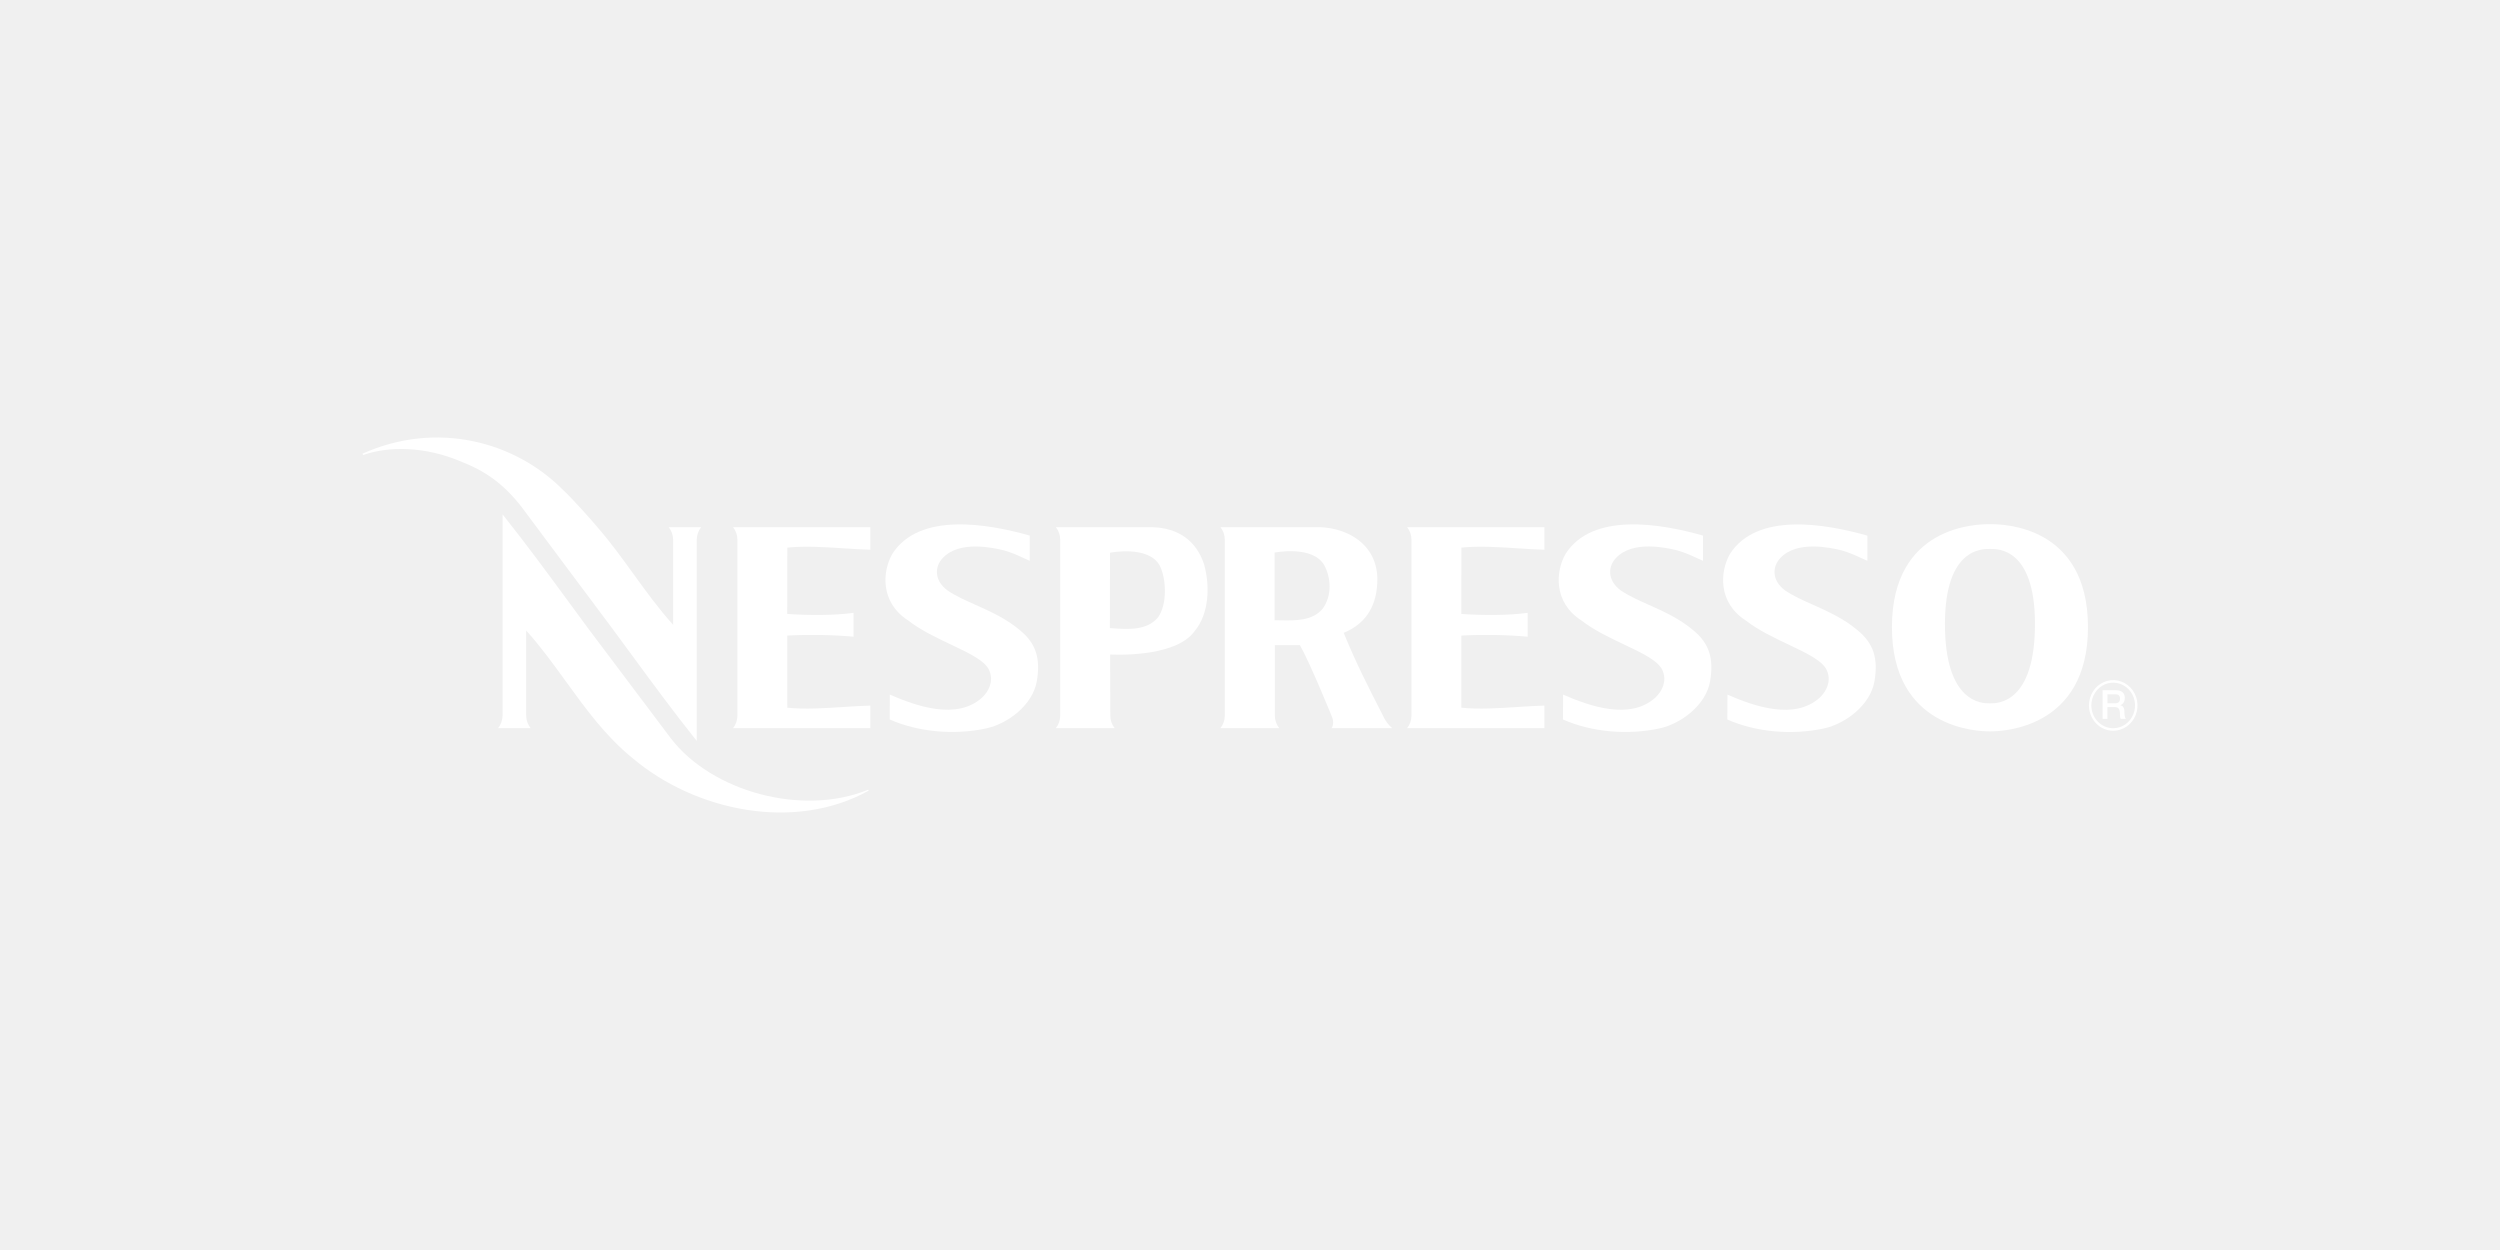
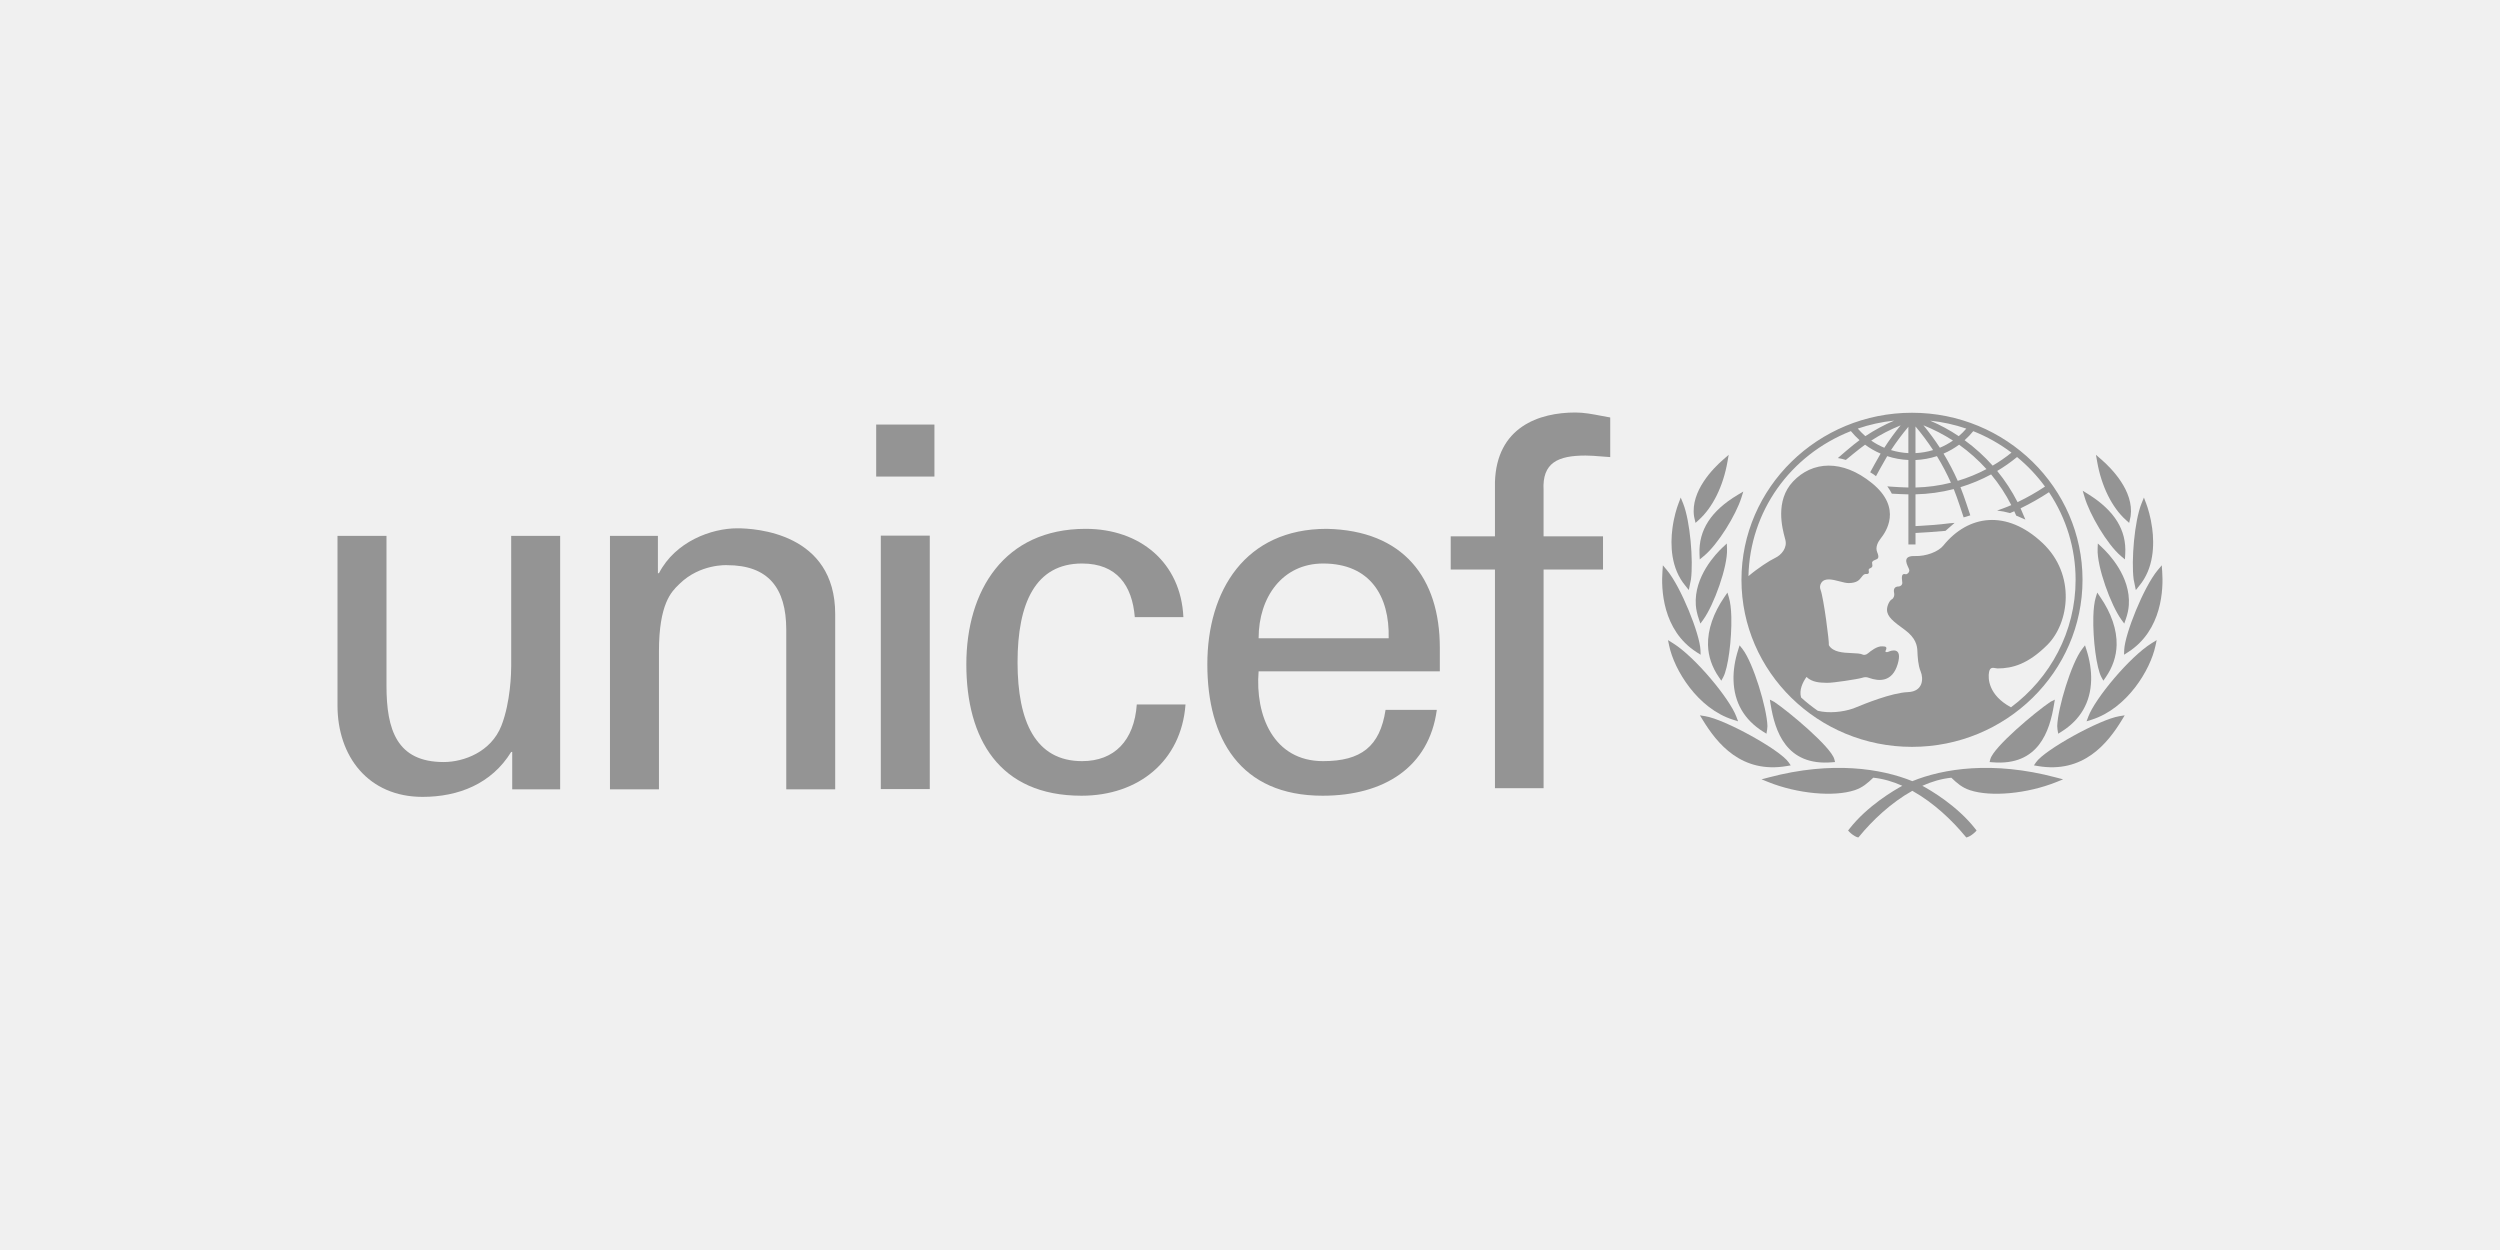
<svg xmlns="http://www.w3.org/2000/svg" width="200" height="100" viewBox="0 0 200 100" fill="none">
-   <mask id="mask0" style="mask-type:alpha" maskUnits="userSpaceOnUse" x="0" y="0" width="200" height="100">
+   <mask id="mask0_1429_143" style="mask-type:alpha" maskUnits="userSpaceOnUse" x="0" y="0" width="200" height="100">
    <rect width="200" height="100" fill="#222222" />
  </mask>
-   <g mask="url(#mask0)">
-     <path d="M50.407 52.214L50.407 52.214L50.401 52.207L50.4 52.205C49.863 51.473 49.317 50.73 48.756 49.971L48.757 49.974C48.757 49.974 42.116 41.097 41.728 40.558C40.208 38.602 38.679 37.614 36.838 36.907C33.984 35.698 31.072 35.684 29.058 36.403L29 36.294C34.894 33.647 41.199 35.273 45.088 39.242C45.657 39.74 47.527 41.834 47.8 42.181C48.83 43.365 49.75 44.637 50.67 45.907C51.682 47.306 52.694 48.704 53.852 49.986V43.175C53.845 42.809 53.721 42.457 53.499 42.174L56.089 42.177C55.87 42.46 55.747 42.811 55.739 43.175V59.275C53.858 56.917 52.175 54.623 50.407 52.214L50.407 52.214Z" fill="white" />
-     <path d="M53.652 59.047L47.188 50.454V50.456C46.635 49.708 46.097 48.975 45.567 48.252L45.567 48.252L45.566 48.252L45.566 48.252L45.566 48.251C43.788 45.828 42.096 43.522 40.206 41.152V57.251C40.197 57.615 40.073 57.965 39.854 58.248L42.451 58.253C42.227 57.971 42.1 57.618 42.093 57.251V50.44C43.248 51.72 44.259 53.116 45.269 54.512L45.269 54.512L45.27 54.512C46.859 56.708 48.449 58.904 50.604 60.651C55.605 64.882 63.554 66.564 69.5 63.247L69.454 63.175C64.202 65.333 56.93 63.339 53.652 59.047Z" fill="white" />
-     <path fill-rule="evenodd" clip-rule="evenodd" d="M168.208 55.216H169.259C169.739 55.216 169.985 55.447 169.985 55.836C169.985 56.276 169.694 56.389 169.623 56.414V56.42C169.755 56.44 169.949 56.543 169.949 56.906C169.949 57.173 169.985 57.416 170.069 57.51H169.656C169.597 57.41 169.597 57.286 169.597 57.174C169.597 56.753 169.515 56.566 169.16 56.566H168.594V57.511H168.208V55.216ZM168.595 56.26H169.226C169.468 56.26 169.602 56.135 169.602 55.894C169.602 55.602 169.42 55.544 169.22 55.544H168.595V56.26Z" fill="white" />
-     <path fill-rule="evenodd" clip-rule="evenodd" d="M167.443 55.309C167.23 55.643 167.116 56.034 167.116 56.435C167.116 56.972 167.32 57.487 167.685 57.867C168.049 58.247 168.542 58.46 169.057 58.46C169.442 58.46 169.817 58.342 170.137 58.119C170.456 57.897 170.705 57.58 170.852 57.21C170.999 56.84 171.038 56.432 170.963 56.039C170.888 55.647 170.703 55.286 170.431 55.002C170.16 54.719 169.813 54.526 169.437 54.448C169.06 54.37 168.669 54.41 168.315 54.563C167.96 54.717 167.656 54.976 167.443 55.309ZM170.026 57.95C169.739 58.15 169.401 58.257 169.055 58.257C168.592 58.257 168.147 58.065 167.82 57.723C167.492 57.381 167.308 56.917 167.308 56.434C167.308 56.074 167.41 55.721 167.603 55.422C167.795 55.122 168.068 54.888 168.387 54.75C168.706 54.613 169.058 54.577 169.397 54.647C169.735 54.717 170.047 54.891 170.291 55.146C170.535 55.401 170.702 55.726 170.769 56.079C170.837 56.433 170.802 56.799 170.67 57.132C170.537 57.465 170.313 57.75 170.026 57.95Z" fill="white" />
-     <path fill-rule="evenodd" clip-rule="evenodd" d="M151.355 50.151C151.341 58.283 158.193 58.518 159.197 58.511C160.2 58.518 167.053 58.283 167.038 50.151C167.024 42.039 160.248 41.927 159.196 41.934C158.144 41.927 151.369 42.039 151.355 50.151ZM159.254 56.265L159.247 56.265C159.239 56.265 159.232 56.265 159.226 56.265H159.168C159.16 56.265 159.15 56.265 159.14 56.265C158.613 56.269 155.567 56.287 155.596 49.835C155.622 43.868 158.57 43.908 159.169 43.917C159.181 43.917 159.192 43.917 159.203 43.917L159.2 43.917H159.205L159.203 43.917C159.208 43.917 159.213 43.917 159.218 43.917L159.236 43.917C159.834 43.908 162.771 43.868 162.797 49.835C162.825 56.287 159.778 56.269 159.254 56.265Z" fill="white" />
-     <path d="M149.39 42.847V42.851C145.986 41.885 140.544 40.96 138.399 44.312C137.602 45.693 137.397 48.19 139.673 49.648C140.663 50.419 141.924 51.016 143.076 51.562C144.596 52.282 145.926 52.912 146.189 53.733C146.482 54.509 146.142 55.272 145.589 55.801C143.561 57.651 140.293 56.486 138.197 55.572L138.187 57.561C140.468 58.571 143.354 58.829 145.912 58.276C147.669 57.894 149.634 56.383 149.956 54.509C150.273 52.67 149.875 51.468 148.631 50.441C147.512 49.488 146.249 48.924 145.068 48.396C144.249 48.031 143.47 47.683 142.806 47.235C141.662 46.379 141.836 45.264 142.415 44.657C143.743 43.198 146.487 43.833 147.24 44.008C147.259 44.012 147.278 44.016 147.294 44.02C147.936 44.203 148.35 44.393 148.864 44.628C149.026 44.702 149.198 44.781 149.39 44.865V42.851L149.393 42.852L149.39 42.847Z" fill="white" />
-     <path d="M136.241 44.865V42.847C132.838 41.88 127.392 40.954 125.247 44.307C124.45 45.688 124.244 48.185 126.52 49.642C127.511 50.416 128.774 51.014 129.927 51.56C131.447 52.28 132.775 52.909 133.039 53.73C133.332 54.506 132.992 55.269 132.439 55.798C130.412 57.648 127.144 56.483 125.048 55.569L125.037 57.558C127.318 58.568 130.204 58.826 132.762 58.273C134.519 57.891 136.484 56.38 136.806 54.506C137.123 52.667 136.725 51.465 135.481 50.438C134.363 49.485 133.099 48.921 131.919 48.394C131.1 48.028 130.32 47.68 129.657 47.232C128.513 46.377 128.686 45.261 129.265 44.654C130.593 43.194 133.344 43.834 134.094 44.008C134.112 44.013 134.129 44.017 134.145 44.02C134.788 44.204 135.202 44.393 135.717 44.629C135.878 44.703 136.05 44.781 136.241 44.865Z" fill="white" />
-     <path d="M82.381 42.847V44.865C82.19 44.781 82.018 44.702 81.857 44.628C81.343 44.393 80.929 44.204 80.285 44.02C80.269 44.017 80.251 44.012 80.231 44.008C79.48 43.834 76.735 43.198 75.406 44.657C74.827 45.264 74.654 46.379 75.798 47.235C76.461 47.683 77.24 48.031 78.059 48.396C79.24 48.923 80.503 49.487 81.622 50.441C82.863 51.464 83.261 52.665 82.944 54.504C82.621 56.379 80.657 57.89 78.901 58.272C76.342 58.825 73.457 58.566 71.176 57.557L71.186 55.568C73.282 56.481 76.55 57.646 78.578 55.797C79.131 55.267 79.471 54.504 79.177 53.728C78.915 52.909 77.588 52.28 76.069 51.561C74.916 51.015 73.653 50.417 72.661 49.642C70.385 48.185 70.59 45.688 71.388 44.307C73.533 40.955 78.978 41.881 82.381 42.847Z" fill="white" />
-     <path d="M62.985 56.616C64.377 56.761 65.98 56.657 67.497 56.558C68.239 56.51 68.96 56.463 69.626 56.447L69.629 58.249H58.645C58.87 57.968 58.993 57.613 58.992 57.247V43.179C58.993 42.813 58.871 42.458 58.645 42.177H69.629L69.626 43.978C68.963 43.962 68.245 43.915 67.507 43.867C65.987 43.768 64.38 43.664 62.985 43.809C62.985 43.809 62.978 48.777 62.978 49.117C64.685 49.229 66.691 49.247 68.285 49.027V50.937C66.727 50.786 64.672 50.751 62.981 50.846L62.984 56.614L62.985 56.616Z" fill="white" />
-     <path d="M121.421 56.558C119.905 56.657 118.302 56.761 116.91 56.616L116.908 56.614V50.846C118.599 50.751 120.651 50.786 122.212 50.937V49.027C120.618 49.247 118.612 49.229 116.906 49.117C116.906 48.777 116.912 43.809 116.912 43.809C118.307 43.664 119.914 43.768 121.433 43.867C122.172 43.915 122.89 43.962 123.553 43.978V42.177H112.57C112.795 42.458 112.918 42.813 112.917 43.179V57.247C112.918 57.613 112.796 57.968 112.571 58.249H123.551V56.447C122.885 56.463 122.164 56.51 121.421 56.558Z" fill="white" />
-     <path fill-rule="evenodd" clip-rule="evenodd" d="M101.988 51.604V57.239C101.987 57.607 102.11 57.964 102.335 58.248H97.637C97.862 57.967 97.984 57.612 97.983 57.246V43.178C97.985 42.812 97.862 42.456 97.636 42.176H105.643C107.813 42.268 110.115 43.521 110.189 46.249C110.206 48.478 109.261 49.758 107.843 50.468C107.725 50.524 107.662 50.549 107.621 50.566C107.566 50.588 107.551 50.594 107.498 50.636C108.505 53.087 109.421 54.877 110.637 57.249C110.806 57.638 111.06 57.981 111.377 58.251H106.527C106.527 58.251 106.815 57.859 106.518 57.249C106.518 57.249 104.798 53.018 103.992 51.611H101.99L101.988 51.604ZM101.967 44.206V49.619C102.119 49.62 102.276 49.623 102.434 49.626C103.651 49.648 105.001 49.673 105.816 48.695C106.594 47.614 106.468 46.208 105.943 45.222C105.022 43.597 101.967 44.206 101.967 44.206Z" fill="white" />
-     <path fill-rule="evenodd" clip-rule="evenodd" d="M89.169 58.249C88.945 57.965 88.822 57.609 88.823 57.24H88.825L88.809 52.359C88.809 52.359 93.997 52.682 95.564 50.496C96.739 49.103 96.808 46.866 96.324 45.137C95.676 43.178 94.175 42.244 92.231 42.177H84.469C84.695 42.458 84.817 42.813 84.816 43.18V57.248C84.817 57.614 84.695 57.969 84.469 58.249H89.169ZM88.791 50.246L88.801 44.218C88.801 44.218 91.847 43.604 92.767 45.227C93.291 46.212 93.418 48.309 92.641 49.391C91.749 50.461 90.229 50.351 88.919 50.255C88.876 50.252 88.834 50.249 88.791 50.246Z" fill="white" />
+   <g mask="url(#mask0_1429_143)">
+     <path d="M119.596 45.561V63.057H123.487V45.561H128.241V42.907H123.486V39.216C123.365 37.012 124.637 36.444 126.844 36.444C127.25 36.444 127.654 36.478 128.059 36.512C128.311 36.533 128.564 36.554 128.818 36.567V33.397C128.569 33.355 128.323 33.308 128.078 33.261C127.393 33.13 126.719 33 126.027 33C123.118 33 119.723 34.162 119.596 38.578V42.907H116.057V45.561H119.596Z" fill="#949494" />
+     <path fill-rule="evenodd" clip-rule="evenodd" d="M152.96 33.02C145.437 33.02 139.317 39.015 139.317 46.385C139.317 53.756 145.437 59.749 152.96 59.749C160.483 59.749 166.602 53.753 166.602 46.385C166.602 39.016 160.481 33.02 152.96 33.02ZM163.6 38.926C162.899 39.391 162.165 39.807 161.405 40.172C160.954 39.286 160.408 38.449 159.776 37.677C160.333 37.345 160.864 36.972 161.365 36.562C162.208 37.255 162.959 38.049 163.6 38.926ZM157.861 34.493C158.955 34.928 159.983 35.506 160.919 36.211C160.445 36.594 159.942 36.942 159.414 37.25C158.742 36.496 157.989 35.814 157.169 35.217C157.419 34.994 157.65 34.752 157.861 34.493ZM158.918 37.527C158.186 37.914 157.416 38.229 156.62 38.467C156.287 37.719 155.907 36.991 155.483 36.289C155.925 36.099 156.342 35.86 156.727 35.575C157.527 36.147 158.262 36.801 158.918 37.527ZM157.304 34.29C157.119 34.506 156.917 34.708 156.7 34.893C155.98 34.411 155.214 33.996 154.414 33.655C155.399 33.756 156.369 33.969 157.304 34.29ZM156.236 35.245C155.91 35.472 155.559 35.665 155.191 35.818C154.784 35.197 154.345 34.598 153.874 34.023C154.7 34.355 155.492 34.764 156.237 35.245H156.236ZM153.239 34.117C153.747 34.718 154.217 35.349 154.647 36.007C154.19 36.145 153.717 36.226 153.239 36.249V34.117ZM153.239 36.802C153.822 36.776 154.4 36.672 154.954 36.491C155.373 37.176 155.747 37.886 156.073 38.617C155.146 38.851 154.195 38.979 153.239 39.001V36.802ZM152.67 36.25V34.144C152.17 34.738 151.707 35.36 151.281 36.007C151.732 36.143 152.198 36.225 152.67 36.25ZM150.745 35.821C150.376 35.667 150.025 35.475 149.698 35.247C150.44 34.766 151.228 34.358 152.051 34.028C151.582 34.601 151.146 35.199 150.745 35.821ZM151.532 33.649C150.726 33.992 149.955 34.409 149.229 34.893C149.014 34.704 148.812 34.502 148.624 34.287C149.565 33.964 150.541 33.75 151.532 33.648V33.649ZM160.88 56.585C159.063 55.609 159.028 54.258 159.125 53.76C159.2 53.367 159.43 53.412 159.635 53.452C159.694 53.464 159.751 53.475 159.802 53.475C160.994 53.475 162.249 53.129 163.795 51.583C165.538 49.84 166.085 45.968 163.406 43.443C160.519 40.721 157.449 41.197 155.469 43.643C155.064 44.145 154.073 44.512 153.216 44.483C152.221 44.445 152.498 45.041 152.664 45.397C152.709 45.495 152.746 45.575 152.746 45.619C152.746 45.821 152.553 45.968 152.441 45.936C152.093 45.838 152.14 46.23 152.171 46.483C152.178 46.542 152.184 46.594 152.184 46.63C152.184 46.819 152.006 46.915 151.912 46.915C151.434 46.915 151.502 47.292 151.533 47.464C151.536 47.484 151.539 47.502 151.541 47.515C151.556 47.639 151.509 47.858 151.331 47.955C151.161 48.049 150.96 48.46 150.96 48.775C150.96 49.344 151.491 49.737 152.38 50.385C153.263 51.033 153.376 51.647 153.392 52.09C153.408 52.533 153.449 53.243 153.652 53.713C153.89 54.28 153.859 55.322 152.635 55.369C151.333 55.42 149.152 56.314 148.46 56.597L148.46 56.597L148.459 56.597C148.356 56.64 148.286 56.668 148.257 56.678C147.413 56.972 146.296 57.078 145.426 56.864C144.957 56.538 144.51 56.184 144.088 55.801C143.912 55.212 144.216 54.579 144.521 54.154C144.974 54.598 145.628 54.612 146.056 54.622C146.099 54.623 146.14 54.623 146.178 54.625C146.597 54.643 148.642 54.328 148.932 54.233C149.222 54.138 149.351 54.169 149.528 54.233C150.308 54.51 151.38 54.594 151.814 53.129C152.249 51.663 151.221 52.072 151.091 52.135C150.961 52.199 150.783 52.184 150.848 52.058C151.017 51.728 150.815 51.719 150.653 51.712L150.653 51.712L150.653 51.712L150.652 51.712L150.652 51.712C150.646 51.712 150.64 51.711 150.634 51.711C150.628 51.711 150.622 51.71 150.617 51.71C150.613 51.71 150.609 51.71 150.605 51.709C150.6 51.709 150.595 51.709 150.591 51.708C150.173 51.668 149.626 52.104 149.448 52.26C149.27 52.417 149.094 52.402 149.029 52.371C148.835 52.276 148.508 52.263 148.141 52.248C147.458 52.219 146.641 52.185 146.307 51.613C146.355 51.379 145.887 47.812 145.649 47.198C145.608 47.104 145.593 47.001 145.604 46.899C145.615 46.798 145.652 46.7 145.711 46.616C145.992 46.203 146.603 46.363 147.165 46.509C147.443 46.582 147.71 46.652 147.919 46.647C148.57 46.629 148.747 46.396 148.918 46.173L148.918 46.173C148.944 46.138 148.97 46.104 148.998 46.071C149.127 45.913 149.233 45.916 149.322 45.918C149.369 45.92 149.411 45.921 149.448 45.898C149.531 45.845 149.517 45.761 149.503 45.681C149.494 45.63 149.485 45.58 149.505 45.543C149.53 45.493 149.558 45.483 149.597 45.468C149.633 45.454 149.677 45.437 149.737 45.385C149.811 45.321 149.794 45.216 149.779 45.121C149.768 45.05 149.757 44.984 149.786 44.944C149.847 44.853 149.944 44.816 150.035 44.782C150.218 44.712 150.378 44.651 150.174 44.172C150.008 43.778 150.239 43.35 150.464 43.067C150.829 42.607 152.238 40.664 149.755 38.649C147.388 36.727 144.987 36.881 143.442 38.522C141.989 40.064 142.584 42.276 142.795 43.059C142.808 43.11 142.82 43.154 142.83 43.192C142.991 43.822 142.527 44.395 141.993 44.644C141.569 44.84 140.604 45.47 139.876 46.091C139.99 40.944 143.181 36.417 148.07 34.488C148.282 34.746 148.513 34.988 148.763 35.211C148.215 35.602 147.028 36.644 147.028 36.644C147.028 36.644 147.19 36.669 147.34 36.705C147.446 36.729 147.668 36.794 147.668 36.794C147.668 36.794 148.715 35.922 149.205 35.575C149.59 35.86 150.007 36.1 150.449 36.288C150.212 36.683 149.616 37.782 149.616 37.782C149.616 37.782 149.754 37.862 149.877 37.943C149.948 37.988 150.016 38.039 150.079 38.095C150.079 38.095 150.73 36.894 150.976 36.492C151.524 36.671 152.095 36.774 152.671 36.799V39.001C152.352 38.992 151.527 38.959 151.193 38.926L150.983 38.905L151.1 39.076C151.181 39.194 151.254 39.317 151.319 39.443L151.343 39.492L151.398 39.496C151.64 39.516 152.393 39.542 152.672 39.549V43.555H153.241V42.638C154.073 42.599 154.764 42.543 155.601 42.472L155.638 42.468L156.37 41.83L155.97 41.863C155.086 41.977 154.31 42.029 153.606 42.068L153.24 42.089V39.546C154.273 39.524 155.3 39.383 156.3 39.126C156.574 39.786 157.091 41.392 157.091 41.392L157.625 41.228C157.625 41.228 157.108 39.636 156.837 38.974C157.687 38.715 158.508 38.373 159.288 37.953C159.916 38.711 160.458 39.534 160.902 40.408C160.537 40.574 159.9 40.799 159.785 40.839C159.774 40.843 159.768 40.845 159.768 40.845C160.117 40.883 160.463 40.95 160.801 41.046C160.801 41.046 161.009 40.959 161.141 40.9C161.193 41.015 161.296 41.248 161.296 41.248L162.03 41.567L161.945 41.367C161.945 41.367 161.702 40.798 161.645 40.665C162.431 40.285 163.19 39.855 163.918 39.377C165.31 41.459 166.051 43.895 166.048 46.385C166.048 50.541 164.018 54.241 160.88 56.585Z" fill="#949494" />
+     <path d="M138.082 36.572L137.869 36.756C137.068 37.45 135.241 39.282 135.522 41.292C135.522 41.299 135.55 41.432 135.55 41.432L135.642 41.831L135.896 41.602C137.016 40.598 137.856 38.898 138.198 36.936L138.296 36.384L138.082 36.572Z" fill="#949494" />
+     <path d="M134.276 40.288L134.369 40.044L134.457 39.802L134.652 40.28C135.215 41.69 135.472 44.845 135.277 46.352L135.104 47.203L134.968 47.034C134.968 47.034 134.837 46.868 134.839 46.868C133.662 45.468 133.621 43.592 133.795 42.265C133.918 41.327 134.149 40.623 134.276 40.288Z" fill="#949494" />
+     <path d="M133.014 45.472L132.996 45.721C132.897 47.072 132.969 50.404 135.724 52.172C135.724 52.173 136.051 52.378 136.051 52.378L136.037 52C135.989 50.735 134.482 46.961 133.351 45.607L133.029 45.224L133.014 45.472Z" fill="#949494" />
+     <path d="M133.535 51.664L133.488 51.436L133.438 51.208L133.838 51.457C135.611 52.557 138.371 55.894 138.905 57.327L139.046 57.705L138.655 57.581C135.792 56.682 133.937 53.578 133.535 51.664Z" fill="#949494" />
+     <path d="M139.013 39.592C136.881 40.866 135.884 42.41 135.96 44.317L135.979 44.753L136.289 44.498C137.442 43.563 138.883 41.174 139.31 39.819L139.464 39.324L139.013 39.592Z" fill="#949494" />
+     <path d="M137.824 43.779L137.987 43.629L138.144 43.48L138.162 43.912C138.223 45.34 137.104 48.41 136.26 49.573L136.032 49.886L135.908 49.523C135.77 49.13 135.69 48.755 135.665 48.405C135.512 46.128 137.278 44.288 137.824 43.779Z" fill="#949494" />
+     <path d="M138.077 47.581L137.956 47.755C137.066 49.05 136.612 50.38 136.64 51.605C136.665 52.511 136.96 53.378 137.518 54.183L137.704 54.455L137.861 54.168C138.246 53.459 138.55 51.161 138.506 49.344C138.489 48.702 138.422 48.17 138.314 47.808L138.197 47.407L138.077 47.581Z" fill="#949494" />
+     <path d="M139.054 51.988L139.11 51.805L139.169 51.627L139.405 51.93C140.26 53.034 141.353 56.651 141.395 58.087C141.395 58.087 141.372 58.352 141.372 58.358L141.316 58.697L141.059 58.538C139.533 57.58 138.735 56.198 138.683 54.432C138.658 53.651 138.787 52.829 139.054 51.988Z" fill="#949494" />
+     <path d="M136.105 57.409L136.216 57.591C137.364 59.475 139.311 61.907 142.954 61.283L143.259 61.231L143.086 60.981C142.405 59.99 137.984 57.546 136.42 57.296L135.993 57.227L136.105 57.409Z" fill="#949494" />
+     <path d="M140.923 62.346L141.495 62.196C146.57 60.846 150.535 61.495 152.987 62.493C155.439 61.494 159.403 60.847 164.477 62.197L165.05 62.347L164.501 62.568C162.182 63.496 159.279 63.771 157.597 63.216C156.961 63.005 156.577 62.665 156.107 62.217C155.314 62.297 154.535 62.529 153.787 62.863C154.463 63.227 156.589 64.472 158.024 66.31L158.126 66.442L158.012 66.563C157.895 66.687 157.615 66.9 157.432 66.96L157.307 66.999L157.22 66.902C156.192 65.65 154.698 64.219 152.986 63.265C151.272 64.22 149.777 65.651 148.751 66.903L148.664 67L148.54 66.962C148.357 66.901 148.079 66.688 147.962 66.564L147.847 66.443L147.95 66.311C149.383 64.473 151.511 63.228 152.186 62.863C151.437 62.528 150.657 62.296 149.862 62.216C149.392 62.664 149.008 63.004 148.376 63.215C146.692 63.77 143.788 63.495 141.471 62.567L140.923 62.346Z" fill="#949494" />
+     <path d="M141.617 56.16L141.65 56.35C141.996 58.489 142.883 61.293 146.569 60.983L146.805 60.965L146.747 60.739C146.497 59.767 143.12 56.943 141.94 56.149L141.586 55.969L141.617 56.16Z" fill="#949494" />
+     <path d="M167.773 36.937L167.676 36.385L167.89 36.572L168.104 36.757C168.905 37.451 170.732 39.282 170.45 41.293C170.449 41.3 170.421 41.43 170.421 41.433C170.421 41.435 170.333 41.832 170.333 41.832L170.077 41.603C168.957 40.599 168.116 38.899 167.773 36.937Z" fill="#949494" />
+     <path d="M171.514 39.804L171.32 40.282C170.754 41.691 170.496 44.847 170.692 46.353L170.866 47.205L171.003 47.036C171.003 47.036 171.134 46.869 171.134 46.87C172.309 45.469 172.35 43.592 172.176 42.267C172.052 41.329 171.823 40.625 171.697 40.289L171.604 40.046L171.514 39.804Z" fill="#949494" />
+     <path d="M172.62 45.607L172.942 45.224L172.957 45.472L172.976 45.721C173.073 47.072 173.002 50.404 170.246 52.172C170.246 52.173 169.923 52.378 169.923 52.378L169.937 52C169.983 50.735 171.492 46.96 172.62 45.607Z" fill="#949494" />
+     <path d="M172.533 51.208L172.133 51.457C170.36 52.557 167.6 55.894 167.067 57.327L166.924 57.705L167.317 57.581C170.18 56.682 172.034 53.579 172.437 51.664L172.488 51.436L172.533 51.208Z" fill="#949494" />
+     <path d="M166.763 39.755L166.616 39.258L166.837 39.396L167.062 39.536C169.166 40.85 170.135 42.414 170.019 44.317L169.995 44.753L169.687 44.494C168.553 43.536 167.159 41.12 166.763 39.755Z" fill="#949494" />
+     <path d="M167.826 43.48L167.809 43.913C167.751 45.34 168.866 48.41 169.711 49.573L169.94 49.886L170.067 49.523C170.203 49.13 170.283 48.756 170.306 48.405C170.46 46.127 168.694 44.288 168.147 43.779L167.988 43.629L167.826 43.48Z" fill="#949494" />
+     <path d="M167.657 47.808L167.779 47.407L167.897 47.581L168.015 47.755C168.907 49.05 169.36 50.38 169.33 51.605C169.307 52.511 169.013 53.378 168.457 54.183L168.268 54.455L168.11 54.168C167.727 53.459 167.421 51.161 167.467 49.344C167.484 48.702 167.548 48.171 167.657 47.808Z" fill="#949494" />
+     <path d="M166.8 51.626L166.567 51.929C165.712 53.033 164.618 56.65 164.578 58.086C164.578 58.086 164.599 58.35 164.6 58.357L164.656 58.696C164.656 58.696 164.914 58.536 164.914 58.536C166.439 57.579 167.239 56.197 167.291 54.431C167.313 53.65 167.187 52.827 166.917 51.987L166.8 51.626Z" fill="#949494" />
+     <path d="M169.552 57.295L169.977 57.226L169.867 57.408L169.757 57.59C168.609 59.475 166.664 61.907 163.017 61.282L162.714 61.23L162.885 60.98C163.566 59.99 167.988 57.545 169.552 57.295Z" fill="#949494" />
+     <path d="M164.032 56.149L164.386 55.969L164.355 56.161L164.323 56.351C163.975 58.489 163.088 61.294 159.401 60.983L159.168 60.965L159.225 60.739C159.474 59.767 162.851 56.943 164.032 56.149Z" fill="#949494" />
+     <path d="M70.095 33.964H74.754V38.125H70.095V33.964Z" fill="#949494" />
+     <path d="M70.464 63.126V42.851H74.382V63.126H70.464Z" fill="#949494" />
+     <path d="M44.812 42.868H40.895L40.897 53.29C40.897 53.775 40.852 56.158 40.112 58.057C39.288 60.155 37.103 60.963 35.495 60.963C31.743 60.963 30.919 58.38 30.919 54.865V42.868H27V56.44C27 60.519 29.473 63.75 33.802 63.75C36.689 63.75 39.328 62.7 40.895 60.155H40.977V63.145H44.812V42.868Z" fill="#949494" />
+     <path d="M52.633 45.856H52.716C54.034 43.312 56.921 42.264 58.983 42.264C60.425 42.264 66.816 42.627 66.816 49.129V63.145H62.901V50.383C62.901 47.03 61.456 45.213 58.158 45.213C58.158 45.213 56.012 45.092 54.364 46.707C54.354 46.717 54.343 46.728 54.333 46.738C54.326 46.744 54.32 46.751 54.313 46.757L54.299 46.771C53.711 47.341 52.716 48.306 52.716 52.119V63.145H48.798V42.868H52.632L52.633 45.856Z" fill="#949494" />
+     <path d="M86.564 45.081C89.353 45.081 90.579 46.843 90.784 49.372H94.671C94.471 44.999 91.197 42.307 86.855 42.307C80.337 42.307 77.307 47.238 77.307 53.145C77.307 59.086 79.928 63.658 86.521 63.658C91.07 63.658 94.508 60.891 94.841 56.356H90.943C90.74 59.251 89.142 60.891 86.564 60.891C82.841 60.891 81.404 57.723 81.404 52.984C81.404 48.245 82.84 45.081 86.564 45.081Z" fill="#949494" />
+     <path fill-rule="evenodd" clip-rule="evenodd" d="M100.689 53.705C100.403 57.237 101.877 60.891 105.848 60.891C108.88 60.891 110.395 59.728 110.844 56.792H114.945C114.327 61.374 110.722 63.658 105.81 63.658C99.214 63.658 96.587 59.086 96.587 53.145C96.587 47.238 99.625 42.307 106.137 42.307C112.279 42.432 115.186 46.239 115.186 51.824V53.705H100.689ZM111.094 51.061C111.176 47.69 109.616 45.081 105.848 45.081C102.608 45.081 100.689 47.761 100.689 51.06L111.094 51.061Z" fill="#949494" />
  </g>
</svg>
